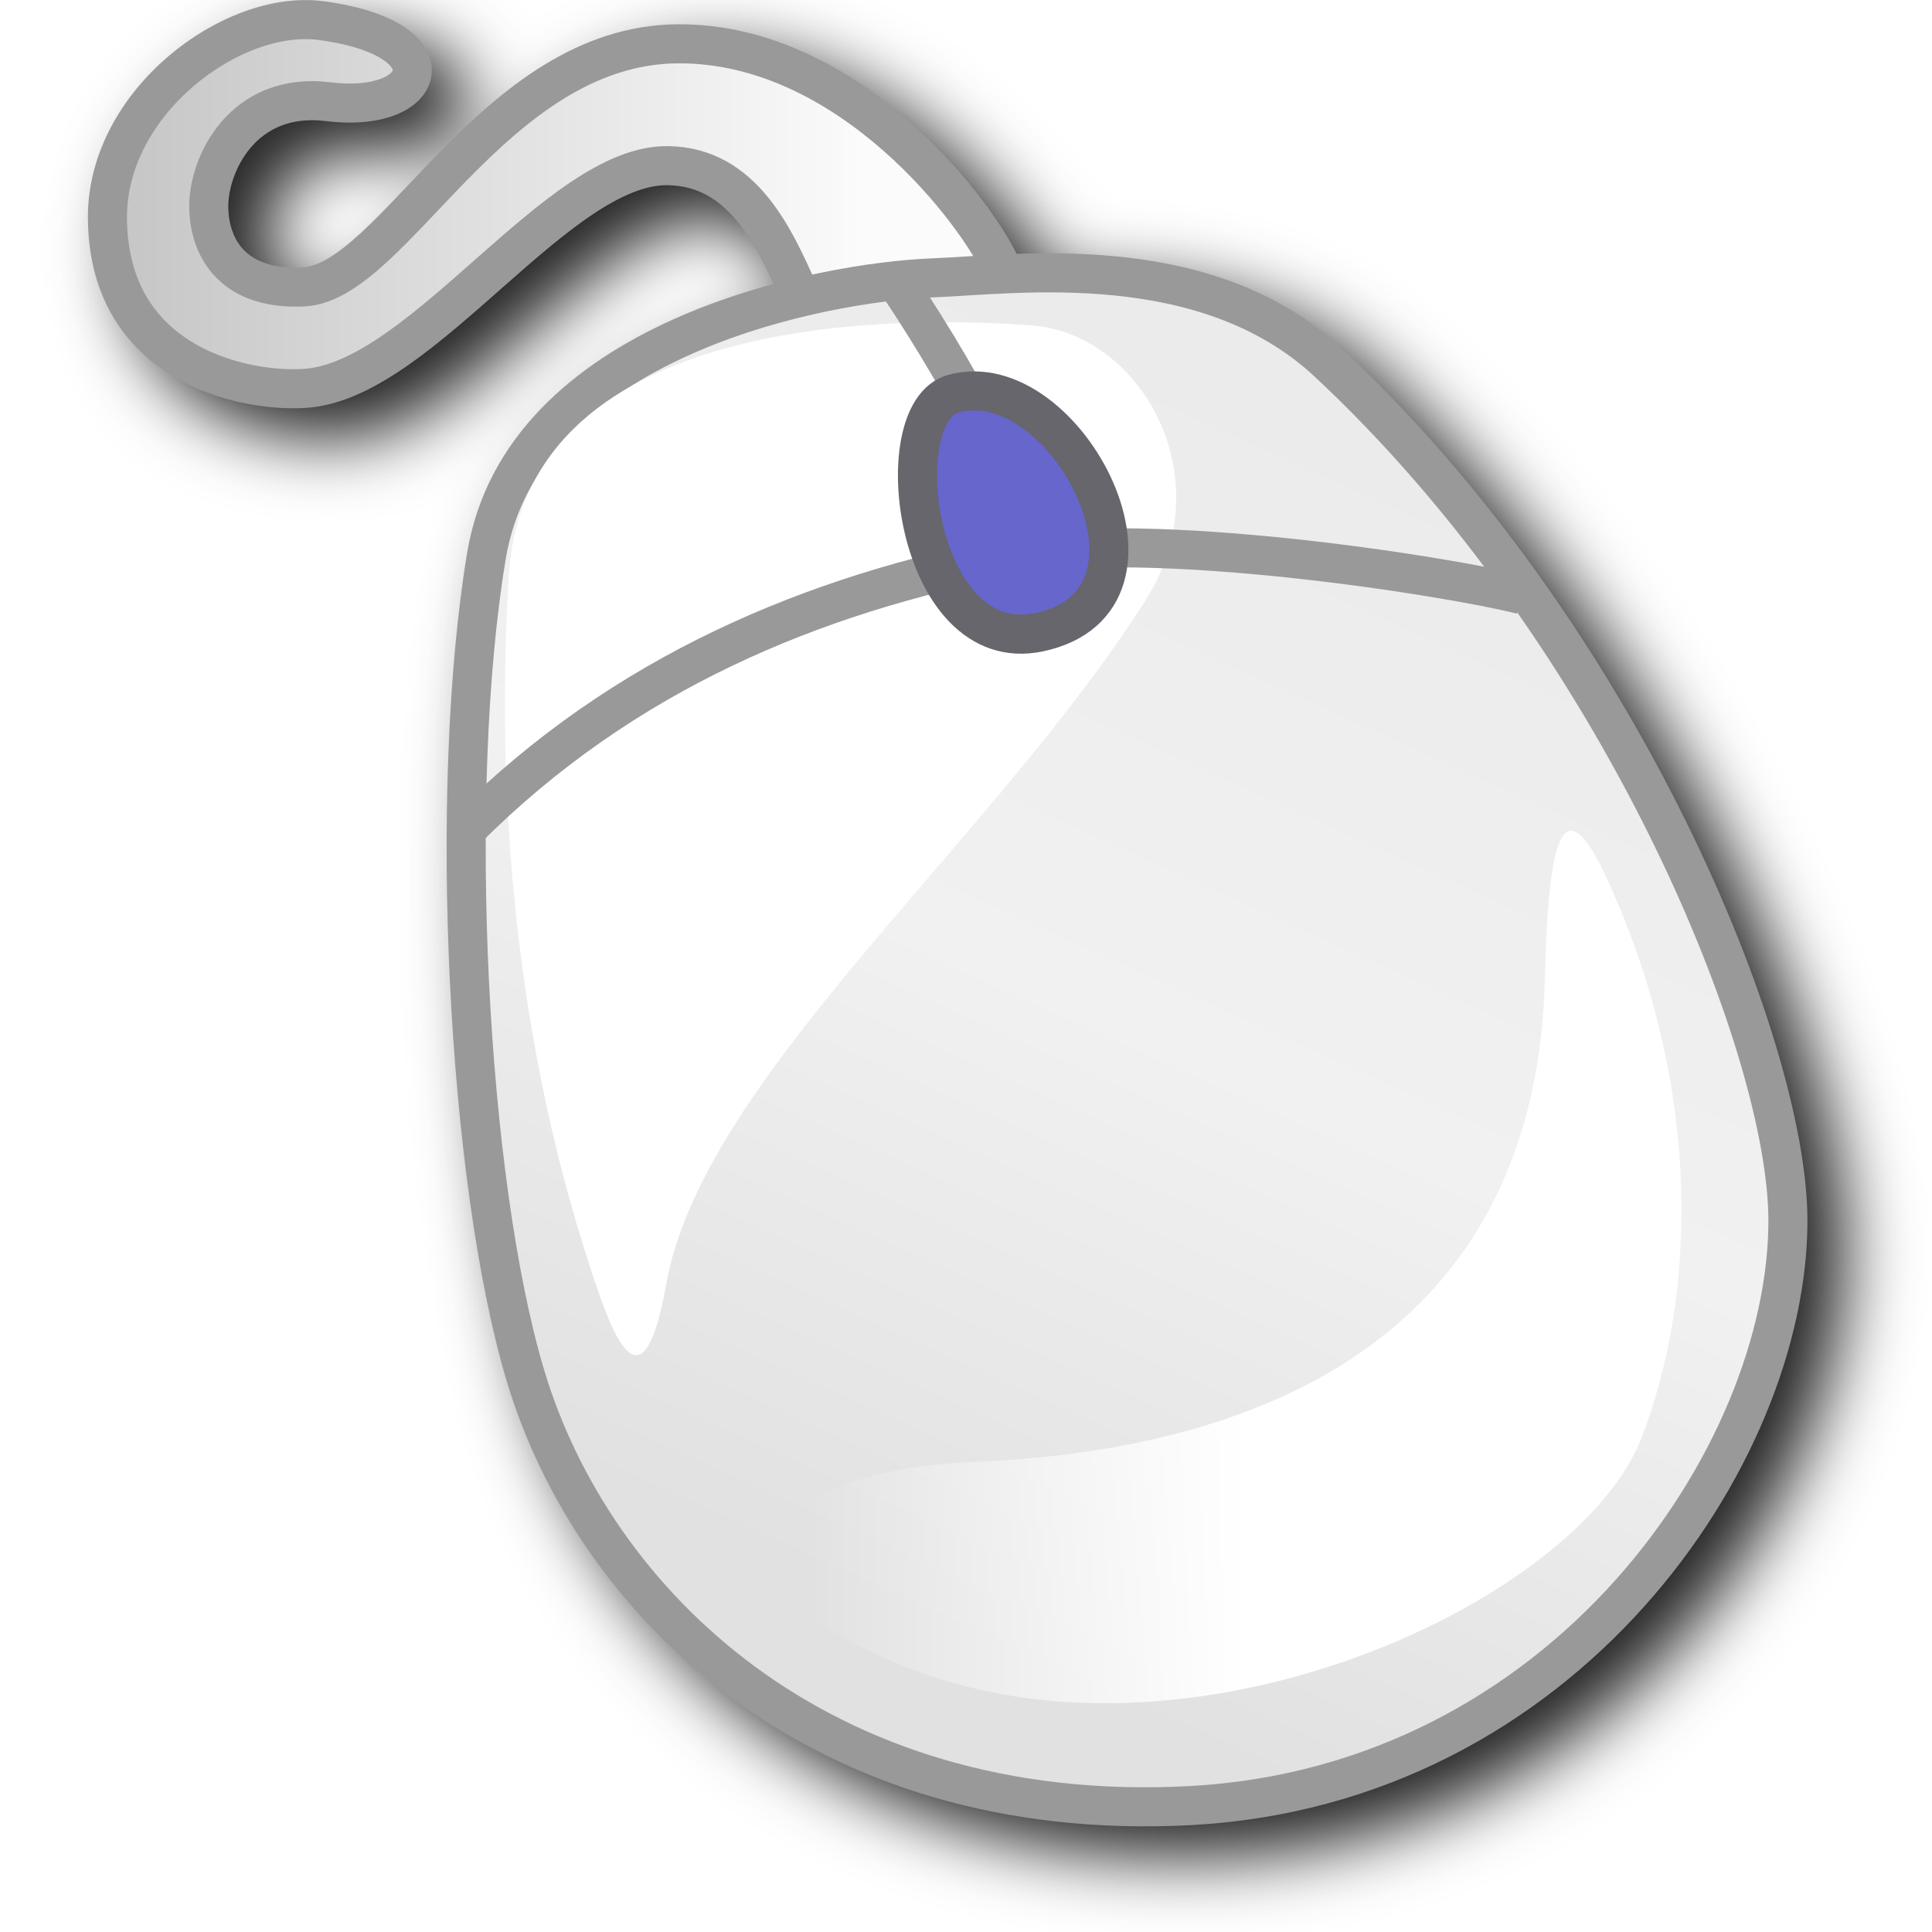
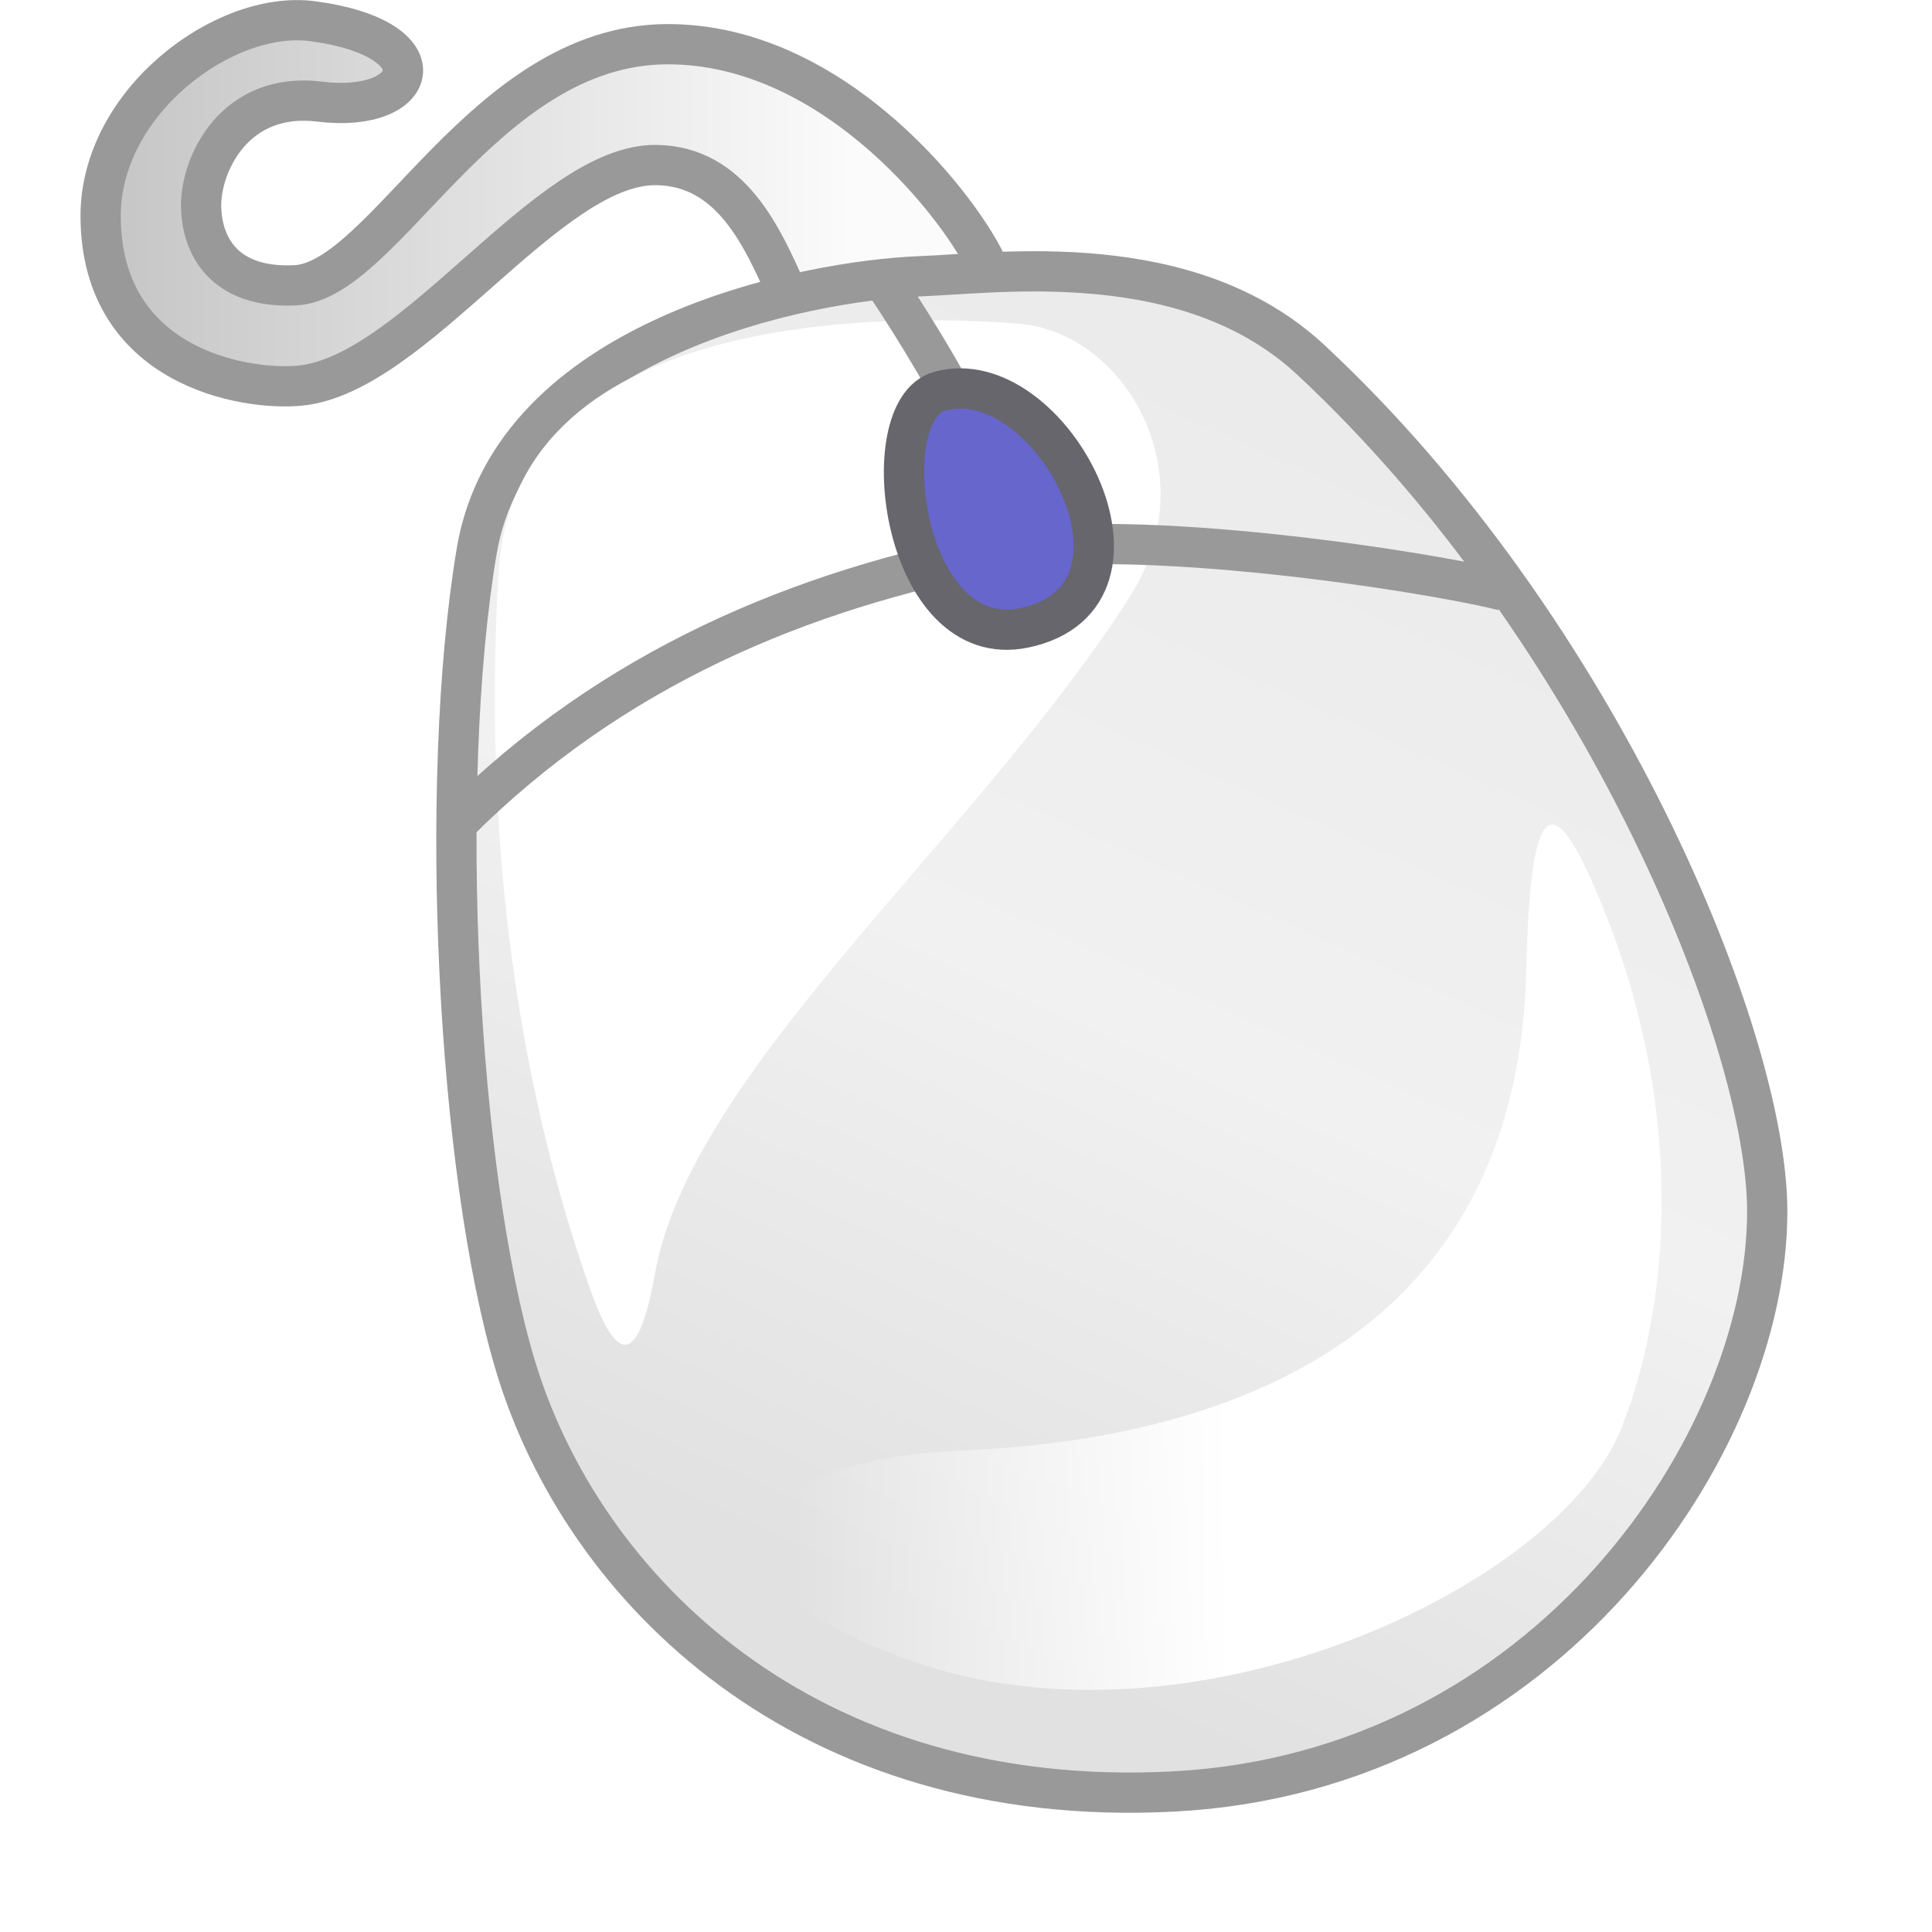
- <svg xmlns="http://www.w3.org/2000/svg" xmlns:xlink="http://www.w3.org/1999/xlink" width="256" height="256" viewBox="0 0 256 256" version="1.1" id="svg8">
+ <svg xmlns="http://www.w3.org/2000/svg" xmlns:xlink="http://www.w3.org/1999/xlink" width="48" height="48" viewBox="0 0 48 48" version="1.1" id="svg8">
  <defs id="defs2">
    <linearGradient id="linearGradient155888">
      <stop style="stop-color:#c7c7c7;stop-opacity:1" offset="0" id="stop155884" />
      <stop style="stop-color:#fbfbfb;stop-opacity:1" offset="1" id="stop155886" />
    </linearGradient>
    <linearGradient id="linearGradient44216">
      <stop style="stop-color:#ffffff;stop-opacity:0" offset="0" id="stop44212" />
      <stop style="stop-color:#ffffff;stop-opacity:1" offset="1" id="stop44214" />
    </linearGradient>
    <linearGradient id="linearGradient29560">
      <stop style="stop-color:#e1e1e1;stop-opacity:1" offset="0" id="stop29556" />
      <stop style="stop-color:#f1f1f1;stop-opacity:1" offset="0.5" id="stop70897" />
      <stop style="stop-color:#ebebeb;stop-opacity:1" offset="1" id="stop29558" />
    </linearGradient>
    <linearGradient id="linearGradient11961">
      <stop style="stop-color:#ffffff;stop-opacity:1" offset="0" id="stop11957" />
      <stop style="stop-color:#ffffff;stop-opacity:1" offset="1" id="stop11959" />
    </linearGradient>
    <linearGradient xlink:href="#linearGradient11961" id="linearGradient11963" x1="-103.351" y1="46.02" x2="-103.351" y2="22.819" gradientUnits="userSpaceOnUse" />
    <linearGradient xlink:href="#linearGradient29560" id="linearGradient29562" x1="-101.618" y1="51.993" x2="-88.294" y2="22.435" gradientUnits="userSpaceOnUse" />
    <linearGradient xlink:href="#linearGradient44216" id="linearGradient44218" x1="-99.204" y1="45.007" x2="-87.911" y2="45.007" gradientUnits="userSpaceOnUse" />
    <linearGradient xlink:href="#linearGradient155888" id="linearGradient155890" x1="-116.375" y1="18.002" x2="-97.695" y2="18.002" gradientUnits="userSpaceOnUse" />
-     <filter style="color-interpolation-filters:sRGB" id="filter177976" x="-0.049" y="-0.047" width="1.099" height="1.093">
-       <feGaussianBlur stdDeviation="4.698" id="feGaussianBlur177978" />
-     </filter>
  </defs>
  <g id="layer1" transform="translate(-12.56771)">
-     <path id="path177769" style="color:#000000;fill:#212121;fill-opacity:1;stroke-width:5.176px;-inkscape-stroke:none;filter:url(#filter177976)" d="m 57.835,4 c -6.175,0.037 -12.676,2.937 -17.988,7.482 -6.071,5.194 -10.665,12.758 -10.633,21.354 0.041,10.912 5.56,17.812 11.911,21.375 6.351,3.564 13.296,4.194 17.525,3.79 9.154,-0.875 17.448,-8.799 25.616,-16 8.168,-7.201 16.193,-13.541 21.753,-13.464 4.188,0.058 6.882,1.902 9.278,4.844 1.874,2.3 3.396,5.271 4.77,8.256 -4.409,1.195 -8.97,2.732 -13.411,4.738 -12.749,5.76 -24.617,15.453 -27.179,30.824 -5.276,31.653 -2.741,83.226 5.25,109.864 9.274,30.914 40.342,61.421 90.605,58.776 25.586,-1.347 46.07,-13.334 60.071,-28.939 14.001,-15.606 21.658,-34.791 21.658,-51.14 0,-12.473 -5.735,-32.002 -16.268,-53.273 -10.533,-21.272 -25.919,-44.123 -45.529,-62.392 -10.883,-10.139 -25.274,-12.396 -37.038,-12.567 -2.1,-0.03 -4.073,0.014 -5.971,0.083 C 150.13,33.275 145.269,26.446 138.06,20.103 130.254,13.235 119.706,7.144 107.383,7.217 94.045,7.296 84.035,15.85 76.058,23.942 c -3.989,4.046 -7.526,8.033 -10.672,10.925 -3.146,2.892 -5.849,4.48 -7.729,4.567 -4.248,0.198 -6.465,-0.915 -7.831,-2.363 -1.366,-1.449 -1.976,-3.528 -2.007,-5.627 -0.031,-2.123 0.938,-5.523 3.016,-7.936 2.077,-2.413 5.021,-4.07 9.91,-3.463 3.669,0.456 6.767,0.149 9.218,-0.81 2.451,-0.959 4.507,-2.77 4.795,-5.347 C 75.044,11.31 73.378,8.995 70.945,7.445 68.512,5.894 65.1,4.781 60.456,4.163 59.592,4.048 58.717,3.995 57.835,4 Z" />
-     <g id="g154816" transform="matrix(5.175917,0,0,5.175917,632.8719,-66.12435)">
-       <path style="opacity:1;fill:url(#linearGradient155890);fill-opacity:1;stroke:#999999;stroke-width:1px;stroke-linecap:butt;stroke-linejoin:miter;stroke-opacity:1" d="m -99.367,20.325 c -0.644,-1.452 -1.449,-3.282 -3.381,-3.309 -2.802,-0.039 -6.236,5.411 -9.206,5.695 -1.411,0.135 -5.125,-0.467 -5.14,-4.366 -0.011,-2.959 3.2,-5.344 5.47,-5.042 3.394,0.452 2.763,2.397 0.183,2.076 -2.186,-0.271 -3.075,1.608 -3.059,2.706 0.014,0.994 0.575,2.122 2.424,2.036 2.311,-0.108 4.861,-6.196 9.587,-6.224 4.426,-0.026 7.722,4.408 8.305,5.773" id="path7101" />
-       <g id="g154806">
-         <path style="fill:url(#linearGradient29562);fill-opacity:1;stroke:#999999;stroke-width:1px;stroke-linecap:butt;stroke-linejoin:miter;stroke-opacity:1" d="m -107.39,27 c 0.919,-5.514 8.5,-7 11.454,-7.113 2.06,-0.079 6.935,-0.772 10.083,2.16 C -78.39,29 -74.073,39.528 -74.073,44.028 c 0,6 -5.712,14.467 -15.317,14.972 -9.5,0.5 -15.27,-5.233 -17,-11 -1.5,-5 -2,-15 -1,-21 z" id="path962" />
-         <path style="opacity:1;fill:url(#linearGradient11963);fill-opacity:1;stroke:none;stroke-width:1px;stroke-linecap:butt;stroke-linejoin:miter;stroke-opacity:1" d="m -90.538,28.177 c 2.031,-3.176 -0.1,-6.859 -2.891,-7.07 -2.892,-0.219 -12.967,-0.51 -13.39,6.396 -0.34,5.557 0.128,12.159 2.337,18.466 0.67,1.913 1.246,2.194 1.696,-0.33 0.936,-5.246 8.273,-11.246 12.248,-17.463 z" id="path4531" />
-         <path style="fill:none;stroke:#999999;stroke-width:1px;stroke-linecap:butt;stroke-linejoin:miter;stroke-opacity:1" d="m -107.89,34 c 4,-4 8.875,-6.021 14,-7 3.483,-0.666 11,0.5 13,1" id="path2536" />
-         <path style="fill:none;stroke:#999999;stroke-width:1px;stroke-linecap:butt;stroke-linejoin:miter;stroke-opacity:1" d="m -96.89,20 c 2,3 3.202,5.524 3.5,7" id="path3236" />
-         <path style="fill:#6666cc;fill-opacity:1;stroke:#66666c;stroke-width:1px;stroke-linecap:butt;stroke-linejoin:miter;stroke-opacity:1" d="m -93.25,28.962 c 3.877,-0.812 0.681,-6.915 -2.195,-6.105 -1.748,0.492 -0.965,6.767 2.195,6.105 z" id="path3328" />
-         <path style="opacity:1;fill:url(#linearGradient44218);fill-opacity:1;stroke:none;stroke-width:1px;stroke-linecap:butt;stroke-linejoin:miter;stroke-opacity:1" d="m -94.929,50.203 c -5.519,0.224 -7.585,3.152 -1.291,5.407 7.257,2.601 16.788,-1.901 18.394,-6.014 1.38,-3.532 1.621,-8.848 -0.853,-14.268 -1.146,-2.511 -1.529,-1.166 -1.616,2.49 -0.209,8.803 -6.716,12.063 -14.634,12.384 z" id="path5963" />
+     <g id="g154816" transform="matrix(0.9624655,0,0,0.9624655,127.7669,-12.27705)" style="stroke-width:1.039;stroke-dasharray:none">
+       <path style="opacity:1;fill:url(#linearGradient155890);fill-opacity:1;stroke:#999999;stroke-width:1.039;stroke-linecap:butt;stroke-linejoin:miter;stroke-dasharray:none;stroke-opacity:1" d="m -99.367,20.325 c -0.644,-1.452 -1.449,-3.282 -3.381,-3.309 -2.802,-0.039 -6.236,5.411 -9.206,5.695 -1.411,0.135 -5.125,-0.467 -5.14,-4.366 -0.011,-2.959 3.2,-5.344 5.47,-5.042 3.394,0.452 2.763,2.397 0.183,2.076 -2.186,-0.271 -3.075,1.608 -3.059,2.706 0.014,0.994 0.575,2.122 2.424,2.036 2.311,-0.108 4.861,-6.196 9.587,-6.224 4.426,-0.026 7.722,4.408 8.305,5.773" id="path7101" />
+       <g id="g154806" style="stroke-width:1.039;stroke-dasharray:none">
+         <path style="fill:url(#linearGradient29562);fill-opacity:1;stroke:#999999;stroke-width:1.039;stroke-linecap:butt;stroke-linejoin:miter;stroke-dasharray:none;stroke-opacity:1" d="m -107.39,27 c 0.919,-5.514 8.5,-7 11.454,-7.113 2.06,-0.079 6.935,-0.772 10.083,2.16 C -78.39,29 -74.073,39.528 -74.073,44.028 c 0,6 -5.712,14.467 -15.317,14.972 -9.5,0.5 -15.27,-5.233 -17,-11 -1.5,-5 -2,-15 -1,-21 z" id="path962" />
+         <path style="opacity:1;fill:url(#linearGradient11963);fill-opacity:1;stroke:none;stroke-width:1.039;stroke-linecap:butt;stroke-linejoin:miter;stroke-dasharray:none;stroke-opacity:1" d="m -90.538,28.177 c 2.031,-3.176 -0.1,-6.859 -2.891,-7.07 -2.892,-0.219 -12.967,-0.51 -13.39,6.396 -0.34,5.557 0.128,12.159 2.337,18.466 0.67,1.913 1.246,2.194 1.696,-0.33 0.936,-5.246 8.273,-11.246 12.248,-17.463 z" id="path4531" />
+         <path style="fill:none;stroke:#999999;stroke-width:1.039;stroke-linecap:butt;stroke-linejoin:miter;stroke-dasharray:none;stroke-opacity:1" d="m -107.89,34 c 4,-4 8.875,-6.021 14,-7 3.483,-0.666 11,0.5 13,1" id="path2536" />
+         <path style="fill:none;stroke:#999999;stroke-width:1.039;stroke-linecap:butt;stroke-linejoin:miter;stroke-dasharray:none;stroke-opacity:1" d="m -96.89,20 c 2,3 3.202,5.524 3.5,7" id="path3236" />
+         <path style="fill:#6666cc;fill-opacity:1;stroke:#66666c;stroke-width:1.039;stroke-linecap:butt;stroke-linejoin:miter;stroke-dasharray:none;stroke-opacity:1" d="m -93.25,28.962 c 3.877,-0.812 0.681,-6.915 -2.195,-6.105 -1.748,0.492 -0.965,6.767 2.195,6.105 z" id="path3328" />
+         <path style="opacity:1;fill:url(#linearGradient44218);fill-opacity:1;stroke:none;stroke-width:1.039;stroke-linecap:butt;stroke-linejoin:miter;stroke-dasharray:none;stroke-opacity:1" d="m -94.929,50.203 c -5.519,0.224 -7.585,3.152 -1.291,5.407 7.257,2.601 16.788,-1.901 18.394,-6.014 1.38,-3.532 1.621,-8.848 -0.853,-14.268 -1.146,-2.511 -1.529,-1.166 -1.616,2.49 -0.209,8.803 -6.716,12.063 -14.634,12.384 z" id="path5963" />
      </g>
    </g>
  </g>
</svg>
